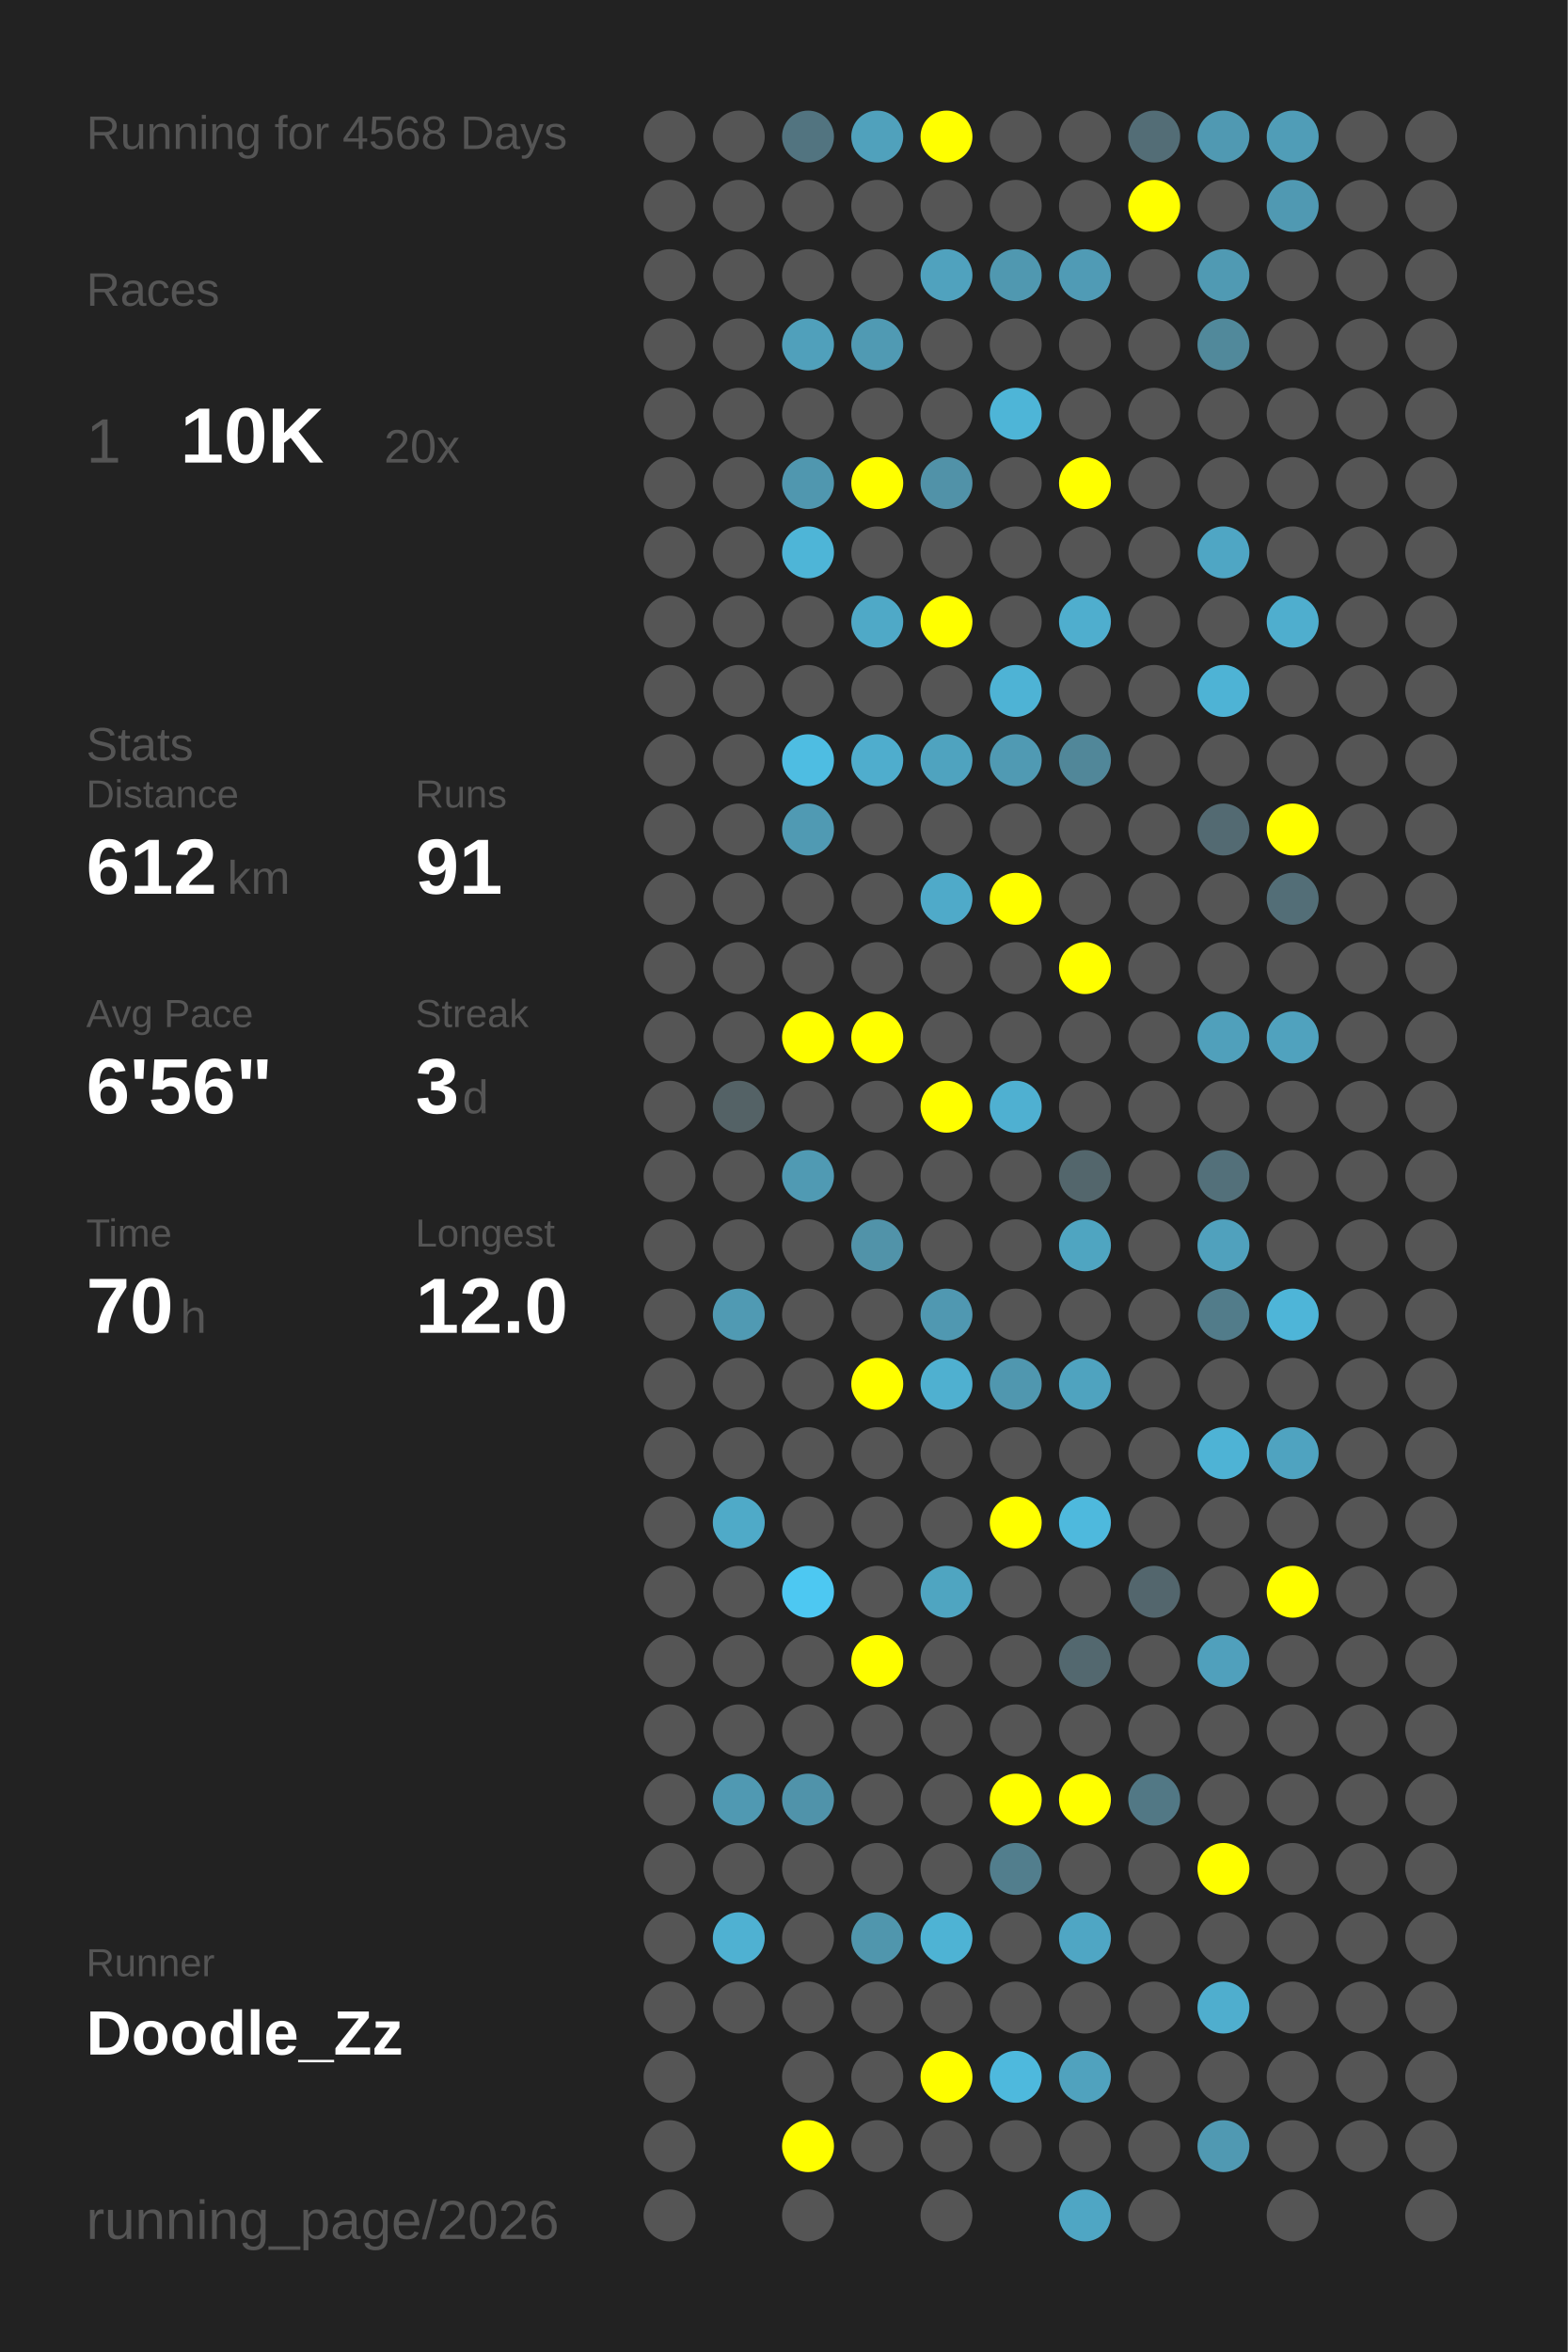
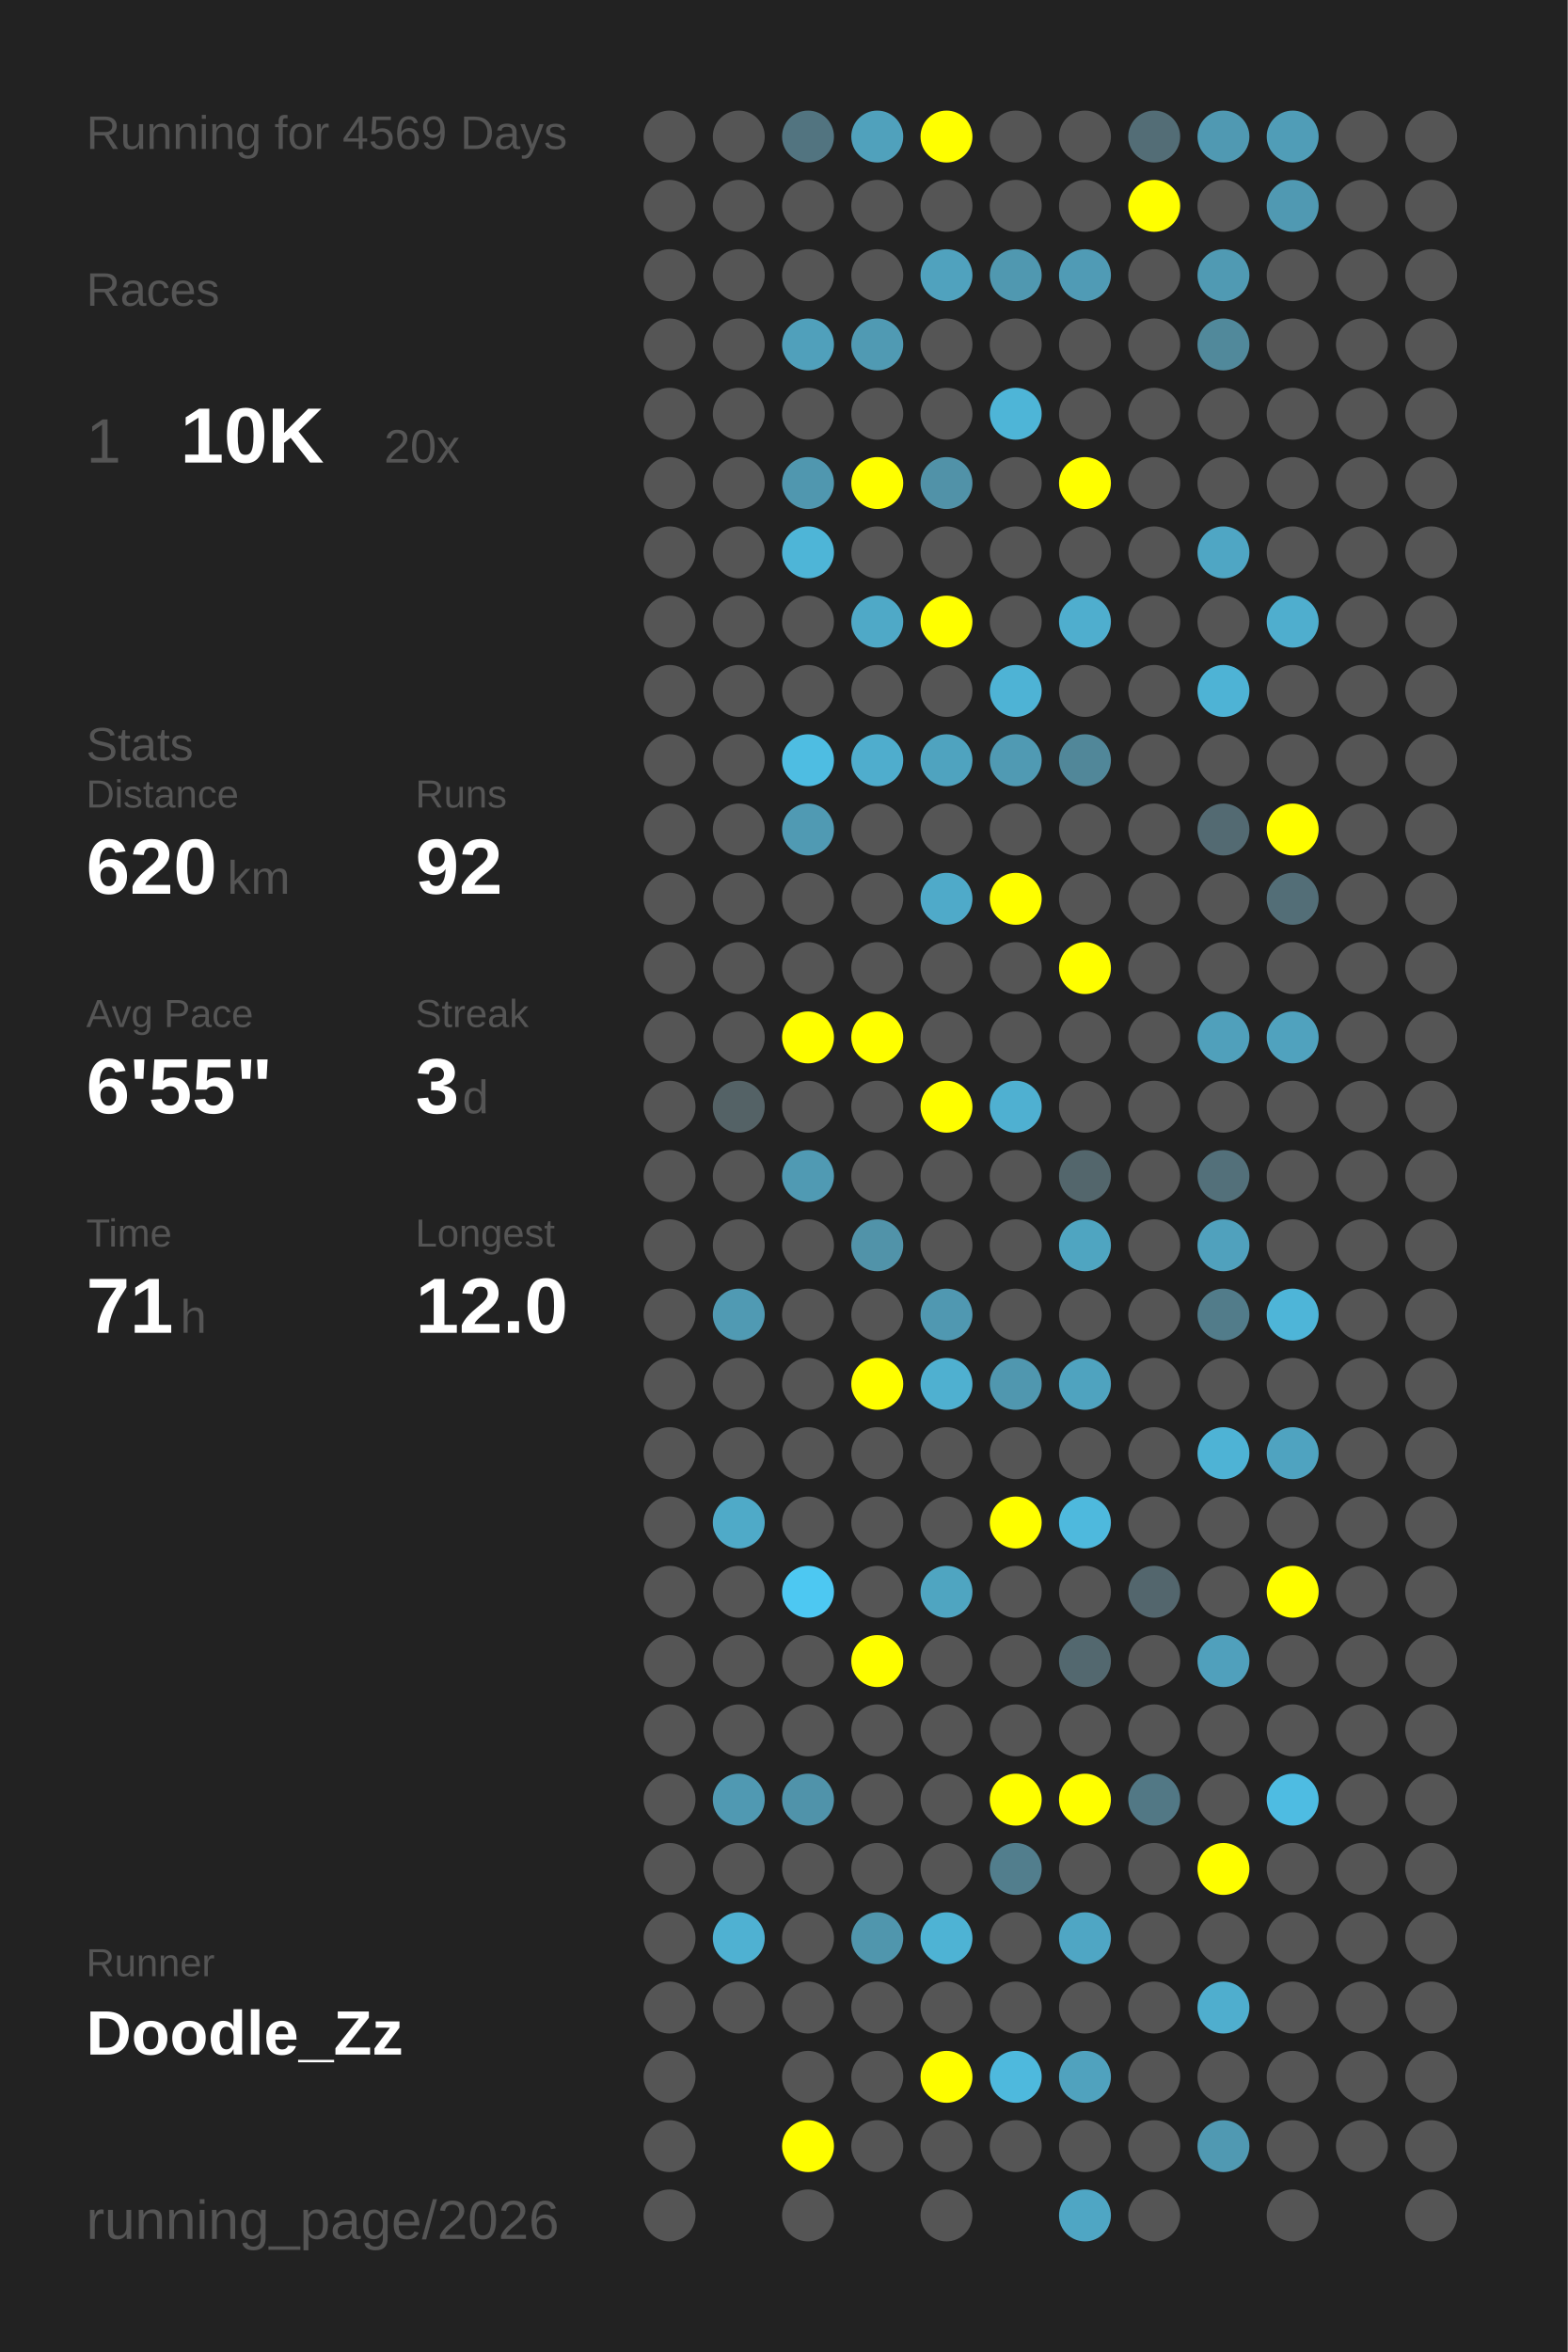
<svg xmlns="http://www.w3.org/2000/svg" baseProfile="full" height="300mm" version="1.1" viewBox="0,0,200,300" width="200mm">
  <defs />
  <rect fill="#222222" height="300" width="200" x="0" y="0" />
-   <text fill="#555555" style="font-size:6px; font-family:Arial;" x="11" y="19">Running for 4568 Days</text>
+   <text fill="#555555" style="font-size:6px; font-family:Arial;" x="11" y="19">Running for 4569 Days</text>
  <text fill="#555555" style="font-size:6px; font-family:Arial;" x="11" y="39">Races</text>
  <text fill="#555555" style="font-size:8px; font-family:Arial;" x="11" y="59">1</text>
  <text fill="#FFFFFF" style="font-size:10px; font-family:Arial; font-weight:bold;" x="23" y="59">10K</text>
  <text fill="#555555" style="font-size:6px; font-family:Arial;" x="49" y="59">20x</text>
  <text fill="#555555" style="font-size:6px; font-family:Arial;" x="11" y="97">Stats</text>
  <text fill="#555555" style="font-size:5px; font-family:Arial;" x="11" y="103">Distance</text>
-   <text fill="#FFFFFF" style="font-size:10px; font-family:Arial; font-weight:bold;" x="11" y="114">612</text>
+   <text fill="#FFFFFF" style="font-size:10px; font-family:Arial; font-weight:bold;" x="11" y="114">620</text>
  <text fill="#555555" style="font-size:6px; font-family:Arial;" x="29" y="114">km</text>
  <text fill="#555555" style="font-size:5px; font-family:Arial;" x="53" y="103">Runs</text>
-   <text fill="#FFFFFF" style="font-size:10px; font-family:Arial; font-weight:bold;" x="53" y="114">91</text>
+   <text fill="#FFFFFF" style="font-size:10px; font-family:Arial; font-weight:bold;" x="53" y="114">92</text>
  <text fill="#555555" style="font-size:5px; font-family:Arial;" x="11" y="131">Avg Pace</text>
-   <text fill="#FFFFFF" style="font-size:10px; font-family:Arial; font-weight:bold;" x="11" y="142">6'56"</text>
+   <text fill="#FFFFFF" style="font-size:10px; font-family:Arial; font-weight:bold;" x="11" y="142">6'55"</text>
  <text fill="#555555" style="font-size:5px; font-family:Arial;" x="53" y="131">Streak</text>
  <text fill="#FFFFFF" style="font-size:10px; font-family:Arial; font-weight:bold;" x="53" y="142">3</text>
  <text fill="#555555" style="font-size:6px; font-family:Arial;" x="59" y="142">d</text>
  <text fill="#555555" style="font-size:5px; font-family:Arial;" x="11" y="159">Time</text>
-   <text fill="#FFFFFF" style="font-size:10px; font-family:Arial; font-weight:bold;" x="11" y="170">70</text>
+   <text fill="#FFFFFF" style="font-size:10px; font-family:Arial; font-weight:bold;" x="11" y="170">71</text>
  <text fill="#555555" style="font-size:6px; font-family:Arial;" x="23" y="170">h</text>
  <text fill="#555555" style="font-size:5px; font-family:Arial;" x="53" y="159">Longest</text>
  <text fill="#FFFFFF" style="font-size:10px; font-family:Arial; font-weight:bold;" x="53" y="170">12.0</text>
  <text fill="#555555" style="font-size:5px; font-family:Arial;" x="11" y="252.065">Runner</text>
  <text fill="#FFFFFF" style="font-size:8px; font-family:Arial; font-weight:bold;" x="11" y="262.065">Doodle_Zz</text>
  <text fill="#555555" style="font-size:7px; font-family:Arial;" x="11" y="285.581">running_page/2026</text>
  <circle cx="85.417" cy="17.419" fill="#555555" r="3.312" />
  <circle cx="85.417" cy="26.258" fill="#555555" r="3.312" />
  <circle cx="85.417" cy="35.097" fill="#555555" r="3.312" />
  <circle cx="85.417" cy="43.935" fill="#555555" r="3.312" />
  <circle cx="85.417" cy="52.774" fill="#555555" r="3.312" />
  <circle cx="85.417" cy="61.613" fill="#555555" r="3.312" />
  <circle cx="85.417" cy="70.452" fill="#555555" r="3.312" />
  <circle cx="85.417" cy="79.29" fill="#555555" r="3.312" />
  <circle cx="85.417" cy="88.129" fill="#555555" r="3.312" />
  <circle cx="85.417" cy="96.968" fill="#555555" r="3.312" />
  <circle cx="85.417" cy="105.806" fill="#555555" r="3.312" />
  <circle cx="85.417" cy="114.645" fill="#555555" r="3.312" />
  <circle cx="85.417" cy="123.484" fill="#555555" r="3.312" />
  <circle cx="85.417" cy="132.323" fill="#555555" r="3.312" />
  <circle cx="85.417" cy="141.161" fill="#555555" r="3.312" />
  <circle cx="85.417" cy="150" fill="#555555" r="3.312" />
  <circle cx="85.417" cy="158.839" fill="#555555" r="3.312" />
  <circle cx="85.417" cy="167.677" fill="#555555" r="3.312" />
  <circle cx="85.417" cy="176.516" fill="#555555" r="3.312" />
  <circle cx="85.417" cy="185.355" fill="#555555" r="3.312" />
  <circle cx="85.417" cy="194.194" fill="#555555" r="3.312" />
  <circle cx="85.417" cy="203.032" fill="#555555" r="3.312" />
  <circle cx="85.417" cy="211.871" fill="#555555" r="3.312" />
  <circle cx="85.417" cy="220.71" fill="#555555" r="3.312" />
  <circle cx="85.417" cy="229.548" fill="#555555" r="3.312" />
  <circle cx="85.417" cy="238.387" fill="#555555" r="3.312" />
  <circle cx="85.417" cy="247.226" fill="#555555" r="3.312" />
  <circle cx="85.417" cy="256.065" fill="#555555" r="3.312" />
  <circle cx="85.417" cy="264.903" fill="#555555" r="3.312" />
  <circle cx="85.417" cy="273.742" fill="#555555" r="3.312" />
  <circle cx="85.417" cy="282.581" fill="#555555" r="3.312" />
  <circle cx="94.25" cy="17.419" fill="#555555" r="3.312" />
  <circle cx="94.25" cy="26.258" fill="#555555" r="3.312" />
  <circle cx="94.25" cy="35.097" fill="#555555" r="3.312" />
  <circle cx="94.25" cy="43.935" fill="#555555" r="3.312" />
  <circle cx="94.25" cy="52.774" fill="#555555" r="3.312" />
  <circle cx="94.25" cy="61.613" fill="#555555" r="3.312" />
  <circle cx="94.25" cy="70.452" fill="#555555" r="3.312" />
  <circle cx="94.25" cy="79.29" fill="#555555" r="3.312" />
  <circle cx="94.25" cy="88.129" fill="#555555" r="3.312" />
  <circle cx="94.25" cy="96.968" fill="#555555" r="3.312" />
  <circle cx="94.25" cy="105.806" fill="#555555" r="3.312" />
  <circle cx="94.25" cy="114.645" fill="#555555" r="3.312" />
  <circle cx="94.25" cy="123.484" fill="#555555" r="3.312" />
  <circle cx="94.25" cy="132.323" fill="#555555" r="3.312" />
  <circle cx="94.25" cy="141.161" fill="#546266" r="3.312" />
  <circle cx="94.25" cy="150" fill="#555555" r="3.312" />
  <circle cx="94.25" cy="158.839" fill="#555555" r="3.312" />
  <circle cx="94.25" cy="167.677" fill="#509ab3" r="3.312" />
  <circle cx="94.25" cy="176.516" fill="#555555" r="3.312" />
  <circle cx="94.25" cy="185.355" fill="#555555" r="3.312" />
  <circle cx="94.25" cy="194.194" fill="#4faac8" r="3.312" />
  <circle cx="94.25" cy="203.032" fill="#555555" r="3.312" />
  <circle cx="94.25" cy="211.871" fill="#555555" r="3.312" />
  <circle cx="94.25" cy="220.71" fill="#555555" r="3.312" />
  <circle cx="94.25" cy="229.548" fill="#5099b2" r="3.312" />
  <circle cx="94.25" cy="238.387" fill="#555555" r="3.312" />
  <circle cx="94.25" cy="247.226" fill="#4fb1d2" r="3.312" />
  <circle cx="94.25" cy="256.065" fill="#555555" r="3.312" />
  <circle cx="103.083" cy="17.419" fill="#527480" r="3.312" />
  <circle cx="103.083" cy="26.258" fill="#555555" r="3.312" />
  <circle cx="103.083" cy="35.097" fill="#555555" r="3.312" />
  <circle cx="103.083" cy="43.935" fill="#50a0bb" r="3.312" />
  <circle cx="103.083" cy="52.774" fill="#555555" r="3.312" />
  <circle cx="103.083" cy="61.613" fill="#5097af" r="3.312" />
  <circle cx="103.083" cy="70.452" fill="#4eb5d7" r="3.312" />
  <circle cx="103.083" cy="79.29" fill="#555555" r="3.312" />
  <circle cx="103.083" cy="88.129" fill="#555555" r="3.312" />
  <circle cx="103.083" cy="96.968" fill="#4ebde2" r="3.312" />
  <circle cx="103.083" cy="105.806" fill="#509ab3" r="3.312" />
  <circle cx="103.083" cy="114.645" fill="#555555" r="3.312" />
  <circle cx="103.083" cy="123.484" fill="#555555" r="3.312" />
  <circle cx="103.083" cy="132.323" fill="#FFFF00" r="3.312" />
  <circle cx="103.083" cy="141.161" fill="#555555" r="3.312" />
  <circle cx="103.083" cy="150" fill="#509ab3" r="3.312" />
  <circle cx="103.083" cy="158.839" fill="#555555" r="3.312" />
  <circle cx="103.083" cy="167.677" fill="#555555" r="3.312" />
  <circle cx="103.083" cy="176.516" fill="#555555" r="3.312" />
  <circle cx="103.083" cy="185.355" fill="#555555" r="3.312" />
  <circle cx="103.083" cy="194.194" fill="#555555" r="3.312" />
  <circle cx="103.083" cy="203.032" fill="#4dc8f2" r="3.312" />
  <circle cx="103.083" cy="211.871" fill="#555555" r="3.312" />
  <circle cx="103.083" cy="220.71" fill="#555555" r="3.312" />
  <circle cx="103.083" cy="229.548" fill="#5093aa" r="3.312" />
  <circle cx="103.083" cy="238.387" fill="#555555" r="3.312" />
  <circle cx="103.083" cy="247.226" fill="#555555" r="3.312" />
  <circle cx="103.083" cy="256.065" fill="#555555" r="3.312" />
  <circle cx="103.083" cy="264.903" fill="#555555" r="3.312" />
  <circle cx="103.083" cy="273.742" fill="#FFFF00" r="3.312" />
  <circle cx="103.083" cy="282.581" fill="#555555" r="3.312" />
  <circle cx="111.917" cy="17.419" fill="#50a1bc" r="3.312" />
  <circle cx="111.917" cy="26.258" fill="#555555" r="3.312" />
  <circle cx="111.917" cy="35.097" fill="#555555" r="3.312" />
  <circle cx="111.917" cy="43.935" fill="#509ab3" r="3.312" />
  <circle cx="111.917" cy="52.774" fill="#555555" r="3.312" />
  <circle cx="111.917" cy="61.613" fill="#FFFF00" r="3.312" />
  <circle cx="111.917" cy="70.452" fill="#555555" r="3.312" />
  <circle cx="111.917" cy="79.29" fill="#4fa9c7" r="3.312" />
  <circle cx="111.917" cy="88.129" fill="#555555" r="3.312" />
  <circle cx="111.917" cy="96.968" fill="#4fadcd" r="3.312" />
  <circle cx="111.917" cy="105.806" fill="#555555" r="3.312" />
  <circle cx="111.917" cy="114.645" fill="#555555" r="3.312" />
  <circle cx="111.917" cy="123.484" fill="#555555" r="3.312" />
  <circle cx="111.917" cy="132.323" fill="#FFFF00" r="3.312" />
  <circle cx="111.917" cy="141.161" fill="#555555" r="3.312" />
  <circle cx="111.917" cy="150" fill="#555555" r="3.312" />
  <circle cx="111.917" cy="158.839" fill="#5193a9" r="3.312" />
  <circle cx="111.917" cy="167.677" fill="#555555" r="3.312" />
  <circle cx="111.917" cy="176.516" fill="#FFFF00" r="3.312" />
  <circle cx="111.917" cy="185.355" fill="#555555" r="3.312" />
  <circle cx="111.917" cy="194.194" fill="#555555" r="3.312" />
  <circle cx="111.917" cy="203.032" fill="#555555" r="3.312" />
  <circle cx="111.917" cy="211.871" fill="#FFFF00" r="3.312" />
  <circle cx="111.917" cy="220.71" fill="#555555" r="3.312" />
  <circle cx="111.917" cy="229.548" fill="#555555" r="3.312" />
  <circle cx="111.917" cy="238.387" fill="#555555" r="3.312" />
  <circle cx="111.917" cy="247.226" fill="#5096ad" r="3.312" />
  <circle cx="111.917" cy="256.065" fill="#555555" r="3.312" />
  <circle cx="111.917" cy="264.903" fill="#555555" r="3.312" />
  <circle cx="111.917" cy="273.742" fill="#555555" r="3.312" />
  <circle cx="120.75" cy="17.419" fill="#FFFF00" r="3.312" />
  <circle cx="120.75" cy="26.258" fill="#555555" r="3.312" />
  <circle cx="120.75" cy="35.097" fill="#50a2be" r="3.312" />
  <circle cx="120.75" cy="43.935" fill="#555555" r="3.312" />
  <circle cx="120.75" cy="52.774" fill="#555555" r="3.312" />
  <circle cx="120.75" cy="61.613" fill="#5192a8" r="3.312" />
  <circle cx="120.75" cy="70.452" fill="#555555" r="3.312" />
  <circle cx="120.75" cy="79.29" fill="#FFFF00" r="3.312" />
  <circle cx="120.75" cy="88.129" fill="#555555" r="3.312" />
  <circle cx="120.75" cy="96.968" fill="#4fa3bf" r="3.312" />
  <circle cx="120.75" cy="105.806" fill="#555555" r="3.312" />
  <circle cx="120.75" cy="114.645" fill="#4faac9" r="3.312" />
  <circle cx="120.75" cy="123.484" fill="#555555" r="3.312" />
  <circle cx="120.75" cy="132.323" fill="#555555" r="3.312" />
  <circle cx="120.75" cy="141.161" fill="#FFFF00" r="3.312" />
  <circle cx="120.75" cy="150" fill="#555555" r="3.312" />
  <circle cx="120.75" cy="158.839" fill="#555555" r="3.312" />
  <circle cx="120.75" cy="167.677" fill="#5098b1" r="3.312" />
  <circle cx="120.75" cy="176.516" fill="#4fb0d0" r="3.312" />
  <circle cx="120.75" cy="185.355" fill="#555555" r="3.312" />
  <circle cx="120.75" cy="194.194" fill="#555555" r="3.312" />
  <circle cx="120.75" cy="203.032" fill="#4fa5c1" r="3.312" />
  <circle cx="120.75" cy="211.871" fill="#555555" r="3.312" />
  <circle cx="120.75" cy="220.71" fill="#555555" r="3.312" />
  <circle cx="120.75" cy="229.548" fill="#555555" r="3.312" />
  <circle cx="120.75" cy="238.387" fill="#555555" r="3.312" />
  <circle cx="120.75" cy="247.226" fill="#4eb3d4" r="3.312" />
  <circle cx="120.75" cy="256.065" fill="#555555" r="3.312" />
  <circle cx="120.75" cy="264.903" fill="#FFFF00" r="3.312" />
  <circle cx="120.75" cy="273.742" fill="#555555" r="3.312" />
  <circle cx="120.75" cy="282.581" fill="#555555" r="3.312" />
  <circle cx="129.583" cy="17.419" fill="#555555" r="3.312" />
  <circle cx="129.583" cy="26.258" fill="#555555" r="3.312" />
  <circle cx="129.583" cy="35.097" fill="#5098b0" r="3.312" />
  <circle cx="129.583" cy="43.935" fill="#555555" r="3.312" />
  <circle cx="129.583" cy="52.774" fill="#4eb5d7" r="3.312" />
  <circle cx="129.583" cy="61.613" fill="#555555" r="3.312" />
  <circle cx="129.583" cy="70.452" fill="#555555" r="3.312" />
  <circle cx="129.583" cy="79.29" fill="#555555" r="3.312" />
  <circle cx="129.583" cy="88.129" fill="#4eb3d5" r="3.312" />
  <circle cx="129.583" cy="96.968" fill="#509ab3" r="3.312" />
  <circle cx="129.583" cy="105.806" fill="#555555" r="3.312" />
  <circle cx="129.583" cy="114.645" fill="#FFFF00" r="3.312" />
  <circle cx="129.583" cy="123.484" fill="#555555" r="3.312" />
  <circle cx="129.583" cy="132.323" fill="#555555" r="3.312" />
  <circle cx="129.583" cy="141.161" fill="#4fb0d1" r="3.312" />
  <circle cx="129.583" cy="150" fill="#555555" r="3.312" />
  <circle cx="129.583" cy="158.839" fill="#555555" r="3.312" />
  <circle cx="129.583" cy="167.677" fill="#555555" r="3.312" />
  <circle cx="129.583" cy="176.516" fill="#5097af" r="3.312" />
  <circle cx="129.583" cy="185.355" fill="#555555" r="3.312" />
  <circle cx="129.583" cy="194.194" fill="#FFFF00" r="3.312" />
  <circle cx="129.583" cy="203.032" fill="#555555" r="3.312" />
  <circle cx="129.583" cy="211.871" fill="#555555" r="3.312" />
  <circle cx="129.583" cy="220.71" fill="#555555" r="3.312" />
  <circle cx="129.583" cy="229.548" fill="#FFFF00" r="3.312" />
  <circle cx="129.583" cy="238.387" fill="#527e8d" r="3.312" />
  <circle cx="129.583" cy="247.226" fill="#555555" r="3.312" />
  <circle cx="129.583" cy="256.065" fill="#555555" r="3.312" />
  <circle cx="129.583" cy="264.903" fill="#4eb9dd" r="3.312" />
  <circle cx="129.583" cy="273.742" fill="#555555" r="3.312" />
  <circle cx="138.417" cy="17.419" fill="#555555" r="3.312" />
  <circle cx="138.417" cy="26.258" fill="#555555" r="3.312" />
  <circle cx="138.417" cy="35.097" fill="#509bb5" r="3.312" />
  <circle cx="138.417" cy="43.935" fill="#555555" r="3.312" />
  <circle cx="138.417" cy="52.774" fill="#555555" r="3.312" />
  <circle cx="138.417" cy="61.613" fill="#FFFF00" r="3.312" />
  <circle cx="138.417" cy="70.452" fill="#555555" r="3.312" />
  <circle cx="138.417" cy="79.29" fill="#4faece" r="3.312" />
  <circle cx="138.417" cy="88.129" fill="#555555" r="3.312" />
  <circle cx="138.417" cy="96.968" fill="#518799" r="3.312" />
  <circle cx="138.417" cy="105.806" fill="#555555" r="3.312" />
  <circle cx="138.417" cy="114.645" fill="#555555" r="3.312" />
  <circle cx="138.417" cy="123.484" fill="#FFFF00" r="3.312" />
  <circle cx="138.417" cy="132.323" fill="#555555" r="3.312" />
  <circle cx="138.417" cy="141.161" fill="#555555" r="3.312" />
  <circle cx="138.417" cy="150" fill="#53666c" r="3.312" />
  <circle cx="138.417" cy="158.839" fill="#4fa5c1" r="3.312" />
  <circle cx="138.417" cy="167.677" fill="#555555" r="3.312" />
  <circle cx="138.417" cy="176.516" fill="#4fa3bf" r="3.312" />
  <circle cx="138.417" cy="185.355" fill="#555555" r="3.312" />
  <circle cx="138.417" cy="194.194" fill="#4eb9dd" r="3.312" />
  <circle cx="138.417" cy="203.032" fill="#555555" r="3.312" />
  <circle cx="138.417" cy="211.871" fill="#53686f" r="3.312" />
  <circle cx="138.417" cy="220.71" fill="#555555" r="3.312" />
  <circle cx="138.417" cy="229.548" fill="#FFFF00" r="3.312" />
  <circle cx="138.417" cy="238.387" fill="#555555" r="3.312" />
  <circle cx="138.417" cy="247.226" fill="#4fa6c4" r="3.312" />
  <circle cx="138.417" cy="256.065" fill="#555555" r="3.312" />
  <circle cx="138.417" cy="264.903" fill="#50a2be" r="3.312" />
  <circle cx="138.417" cy="273.742" fill="#555555" r="3.312" />
  <circle cx="138.417" cy="282.581" fill="#4fa6c4" r="3.312" />
  <circle cx="147.25" cy="17.419" fill="#536d76" r="3.312" />
  <circle cx="147.25" cy="26.258" fill="#FFFF00" r="3.312" />
  <circle cx="147.25" cy="35.097" fill="#555555" r="3.312" />
  <circle cx="147.25" cy="43.935" fill="#555555" r="3.312" />
  <circle cx="147.25" cy="52.774" fill="#555555" r="3.312" />
  <circle cx="147.25" cy="61.613" fill="#555555" r="3.312" />
  <circle cx="147.25" cy="70.452" fill="#555555" r="3.312" />
  <circle cx="147.25" cy="79.29" fill="#555555" r="3.312" />
  <circle cx="147.25" cy="88.129" fill="#555555" r="3.312" />
  <circle cx="147.25" cy="96.968" fill="#555555" r="3.312" />
  <circle cx="147.25" cy="105.806" fill="#555555" r="3.312" />
  <circle cx="147.25" cy="114.645" fill="#555555" r="3.312" />
  <circle cx="147.25" cy="123.484" fill="#555555" r="3.312" />
  <circle cx="147.25" cy="132.323" fill="#555555" r="3.312" />
  <circle cx="147.25" cy="141.161" fill="#555555" r="3.312" />
  <circle cx="147.25" cy="150" fill="#555555" r="3.312" />
  <circle cx="147.25" cy="158.839" fill="#555555" r="3.312" />
  <circle cx="147.25" cy="167.677" fill="#555555" r="3.312" />
  <circle cx="147.25" cy="176.516" fill="#555555" r="3.312" />
  <circle cx="147.25" cy="185.355" fill="#555555" r="3.312" />
  <circle cx="147.25" cy="194.194" fill="#555555" r="3.312" />
  <circle cx="147.25" cy="203.032" fill="#53666d" r="3.312" />
  <circle cx="147.25" cy="211.871" fill="#555555" r="3.312" />
  <circle cx="147.25" cy="220.71" fill="#555555" r="3.312" />
  <circle cx="147.25" cy="229.548" fill="#527885" r="3.312" />
  <circle cx="147.25" cy="238.387" fill="#555555" r="3.312" />
  <circle cx="147.25" cy="247.226" fill="#555555" r="3.312" />
  <circle cx="147.25" cy="256.065" fill="#555555" r="3.312" />
  <circle cx="147.25" cy="264.903" fill="#555555" r="3.312" />
  <circle cx="147.25" cy="273.742" fill="#555555" r="3.312" />
  <circle cx="147.25" cy="282.581" fill="#555555" r="3.312" />
  <circle cx="156.083" cy="17.419" fill="#5099b2" r="3.312" />
  <circle cx="156.083" cy="26.258" fill="#555555" r="3.312" />
  <circle cx="156.083" cy="35.097" fill="#509ab3" r="3.312" />
  <circle cx="156.083" cy="43.935" fill="#51899b" r="3.312" />
  <circle cx="156.083" cy="52.774" fill="#555555" r="3.312" />
  <circle cx="156.083" cy="61.613" fill="#555555" r="3.312" />
  <circle cx="156.083" cy="70.452" fill="#4fa6c4" r="3.312" />
  <circle cx="156.083" cy="79.29" fill="#555555" r="3.312" />
  <circle cx="156.083" cy="88.129" fill="#4eb3d5" r="3.312" />
  <circle cx="156.083" cy="96.968" fill="#555555" r="3.312" />
  <circle cx="156.083" cy="105.806" fill="#536a72" r="3.312" />
  <circle cx="156.083" cy="114.645" fill="#555555" r="3.312" />
  <circle cx="156.083" cy="123.484" fill="#555555" r="3.312" />
  <circle cx="156.083" cy="132.323" fill="#50a0bb" r="3.312" />
  <circle cx="156.083" cy="141.161" fill="#555555" r="3.312" />
  <circle cx="156.083" cy="150" fill="#53707a" r="3.312" />
  <circle cx="156.083" cy="158.839" fill="#50a1bd" r="3.312" />
  <circle cx="156.083" cy="167.677" fill="#527c8a" r="3.312" />
  <circle cx="156.083" cy="176.516" fill="#555555" r="3.312" />
  <circle cx="156.083" cy="185.355" fill="#4eb3d5" r="3.312" />
  <circle cx="156.083" cy="194.194" fill="#555555" r="3.312" />
  <circle cx="156.083" cy="203.032" fill="#555555" r="3.312" />
  <circle cx="156.083" cy="211.871" fill="#50a0bc" r="3.312" />
  <circle cx="156.083" cy="220.71" fill="#555555" r="3.312" />
  <circle cx="156.083" cy="229.548" fill="#555555" r="3.312" />
  <circle cx="156.083" cy="238.387" fill="#FFFF00" r="3.312" />
  <circle cx="156.083" cy="247.226" fill="#555555" r="3.312" />
  <circle cx="156.083" cy="256.065" fill="#4faece" r="3.312" />
  <circle cx="156.083" cy="264.903" fill="#555555" r="3.312" />
  <circle cx="156.083" cy="273.742" fill="#5099b2" r="3.312" />
  <circle cx="164.917" cy="17.419" fill="#509db7" r="3.312" />
  <circle cx="164.917" cy="26.258" fill="#5099b2" r="3.312" />
  <circle cx="164.917" cy="35.097" fill="#555555" r="3.312" />
  <circle cx="164.917" cy="43.935" fill="#555555" r="3.312" />
  <circle cx="164.917" cy="52.774" fill="#555555" r="3.312" />
  <circle cx="164.917" cy="61.613" fill="#555555" r="3.312" />
  <circle cx="164.917" cy="70.452" fill="#555555" r="3.312" />
  <circle cx="164.917" cy="79.29" fill="#4faece" r="3.312" />
  <circle cx="164.917" cy="88.129" fill="#555555" r="3.312" />
  <circle cx="164.917" cy="96.968" fill="#555555" r="3.312" />
  <circle cx="164.917" cy="105.806" fill="#FFFF00" r="3.312" />
  <circle cx="164.917" cy="114.645" fill="#536e77" r="3.312" />
  <circle cx="164.917" cy="123.484" fill="#555555" r="3.312" />
  <circle cx="164.917" cy="132.323" fill="#50a2be" r="3.312" />
  <circle cx="164.917" cy="141.161" fill="#555555" r="3.312" />
  <circle cx="164.917" cy="150" fill="#555555" r="3.312" />
  <circle cx="164.917" cy="158.839" fill="#555555" r="3.312" />
  <circle cx="164.917" cy="167.677" fill="#4eb5d8" r="3.312" />
  <circle cx="164.917" cy="176.516" fill="#555555" r="3.312" />
  <circle cx="164.917" cy="185.355" fill="#4fa3c0" r="3.312" />
  <circle cx="164.917" cy="194.194" fill="#555555" r="3.312" />
  <circle cx="164.917" cy="203.032" fill="#FFFF00" r="3.312" />
  <circle cx="164.917" cy="211.871" fill="#555555" r="3.312" />
  <circle cx="164.917" cy="220.71" fill="#555555" r="3.312" />
-   <circle cx="164.917" cy="229.548" fill="#555555" r="3.312" />
+   <circle cx="164.917" cy="229.548" fill="#4ebce2" r="3.312" />
  <circle cx="164.917" cy="238.387" fill="#555555" r="3.312" />
  <circle cx="164.917" cy="247.226" fill="#555555" r="3.312" />
  <circle cx="164.917" cy="256.065" fill="#555555" r="3.312" />
  <circle cx="164.917" cy="264.903" fill="#555555" r="3.312" />
  <circle cx="164.917" cy="273.742" fill="#555555" r="3.312" />
  <circle cx="164.917" cy="282.581" fill="#555555" r="3.312" />
  <circle cx="173.75" cy="17.419" fill="#555555" r="3.312" />
  <circle cx="173.75" cy="26.258" fill="#555555" r="3.312" />
  <circle cx="173.75" cy="35.097" fill="#555555" r="3.312" />
  <circle cx="173.75" cy="43.935" fill="#555555" r="3.312" />
  <circle cx="173.75" cy="52.774" fill="#555555" r="3.312" />
  <circle cx="173.75" cy="61.613" fill="#555555" r="3.312" />
  <circle cx="173.75" cy="70.452" fill="#555555" r="3.312" />
  <circle cx="173.75" cy="79.29" fill="#555555" r="3.312" />
  <circle cx="173.75" cy="88.129" fill="#555555" r="3.312" />
  <circle cx="173.75" cy="96.968" fill="#555555" r="3.312" />
  <circle cx="173.75" cy="105.806" fill="#555555" r="3.312" />
  <circle cx="173.75" cy="114.645" fill="#555555" r="3.312" />
  <circle cx="173.75" cy="123.484" fill="#555555" r="3.312" />
  <circle cx="173.75" cy="132.323" fill="#555555" r="3.312" />
  <circle cx="173.75" cy="141.161" fill="#555555" r="3.312" />
  <circle cx="173.75" cy="150" fill="#555555" r="3.312" />
  <circle cx="173.75" cy="158.839" fill="#555555" r="3.312" />
  <circle cx="173.75" cy="167.677" fill="#555555" r="3.312" />
  <circle cx="173.75" cy="176.516" fill="#555555" r="3.312" />
  <circle cx="173.75" cy="185.355" fill="#555555" r="3.312" />
  <circle cx="173.75" cy="194.194" fill="#555555" r="3.312" />
  <circle cx="173.75" cy="203.032" fill="#555555" r="3.312" />
  <circle cx="173.75" cy="211.871" fill="#555555" r="3.312" />
  <circle cx="173.75" cy="220.71" fill="#555555" r="3.312" />
  <circle cx="173.75" cy="229.548" fill="#555555" r="3.312" />
  <circle cx="173.75" cy="238.387" fill="#555555" r="3.312" />
  <circle cx="173.75" cy="247.226" fill="#555555" r="3.312" />
  <circle cx="173.75" cy="256.065" fill="#555555" r="3.312" />
  <circle cx="173.75" cy="264.903" fill="#555555" r="3.312" />
  <circle cx="173.75" cy="273.742" fill="#555555" r="3.312" />
  <circle cx="182.583" cy="17.419" fill="#555555" r="3.312" />
  <circle cx="182.583" cy="26.258" fill="#555555" r="3.312" />
  <circle cx="182.583" cy="35.097" fill="#555555" r="3.312" />
  <circle cx="182.583" cy="43.935" fill="#555555" r="3.312" />
  <circle cx="182.583" cy="52.774" fill="#555555" r="3.312" />
  <circle cx="182.583" cy="61.613" fill="#555555" r="3.312" />
  <circle cx="182.583" cy="70.452" fill="#555555" r="3.312" />
  <circle cx="182.583" cy="79.29" fill="#555555" r="3.312" />
  <circle cx="182.583" cy="88.129" fill="#555555" r="3.312" />
  <circle cx="182.583" cy="96.968" fill="#555555" r="3.312" />
  <circle cx="182.583" cy="105.806" fill="#555555" r="3.312" />
  <circle cx="182.583" cy="114.645" fill="#555555" r="3.312" />
  <circle cx="182.583" cy="123.484" fill="#555555" r="3.312" />
  <circle cx="182.583" cy="132.323" fill="#555555" r="3.312" />
  <circle cx="182.583" cy="141.161" fill="#555555" r="3.312" />
  <circle cx="182.583" cy="150" fill="#555555" r="3.312" />
  <circle cx="182.583" cy="158.839" fill="#555555" r="3.312" />
  <circle cx="182.583" cy="167.677" fill="#555555" r="3.312" />
  <circle cx="182.583" cy="176.516" fill="#555555" r="3.312" />
  <circle cx="182.583" cy="185.355" fill="#555555" r="3.312" />
  <circle cx="182.583" cy="194.194" fill="#555555" r="3.312" />
  <circle cx="182.583" cy="203.032" fill="#555555" r="3.312" />
  <circle cx="182.583" cy="211.871" fill="#555555" r="3.312" />
  <circle cx="182.583" cy="220.71" fill="#555555" r="3.312" />
  <circle cx="182.583" cy="229.548" fill="#555555" r="3.312" />
  <circle cx="182.583" cy="238.387" fill="#555555" r="3.312" />
  <circle cx="182.583" cy="247.226" fill="#555555" r="3.312" />
  <circle cx="182.583" cy="256.065" fill="#555555" r="3.312" />
  <circle cx="182.583" cy="264.903" fill="#555555" r="3.312" />
  <circle cx="182.583" cy="273.742" fill="#555555" r="3.312" />
  <circle cx="182.583" cy="282.581" fill="#555555" r="3.312" />
</svg>
